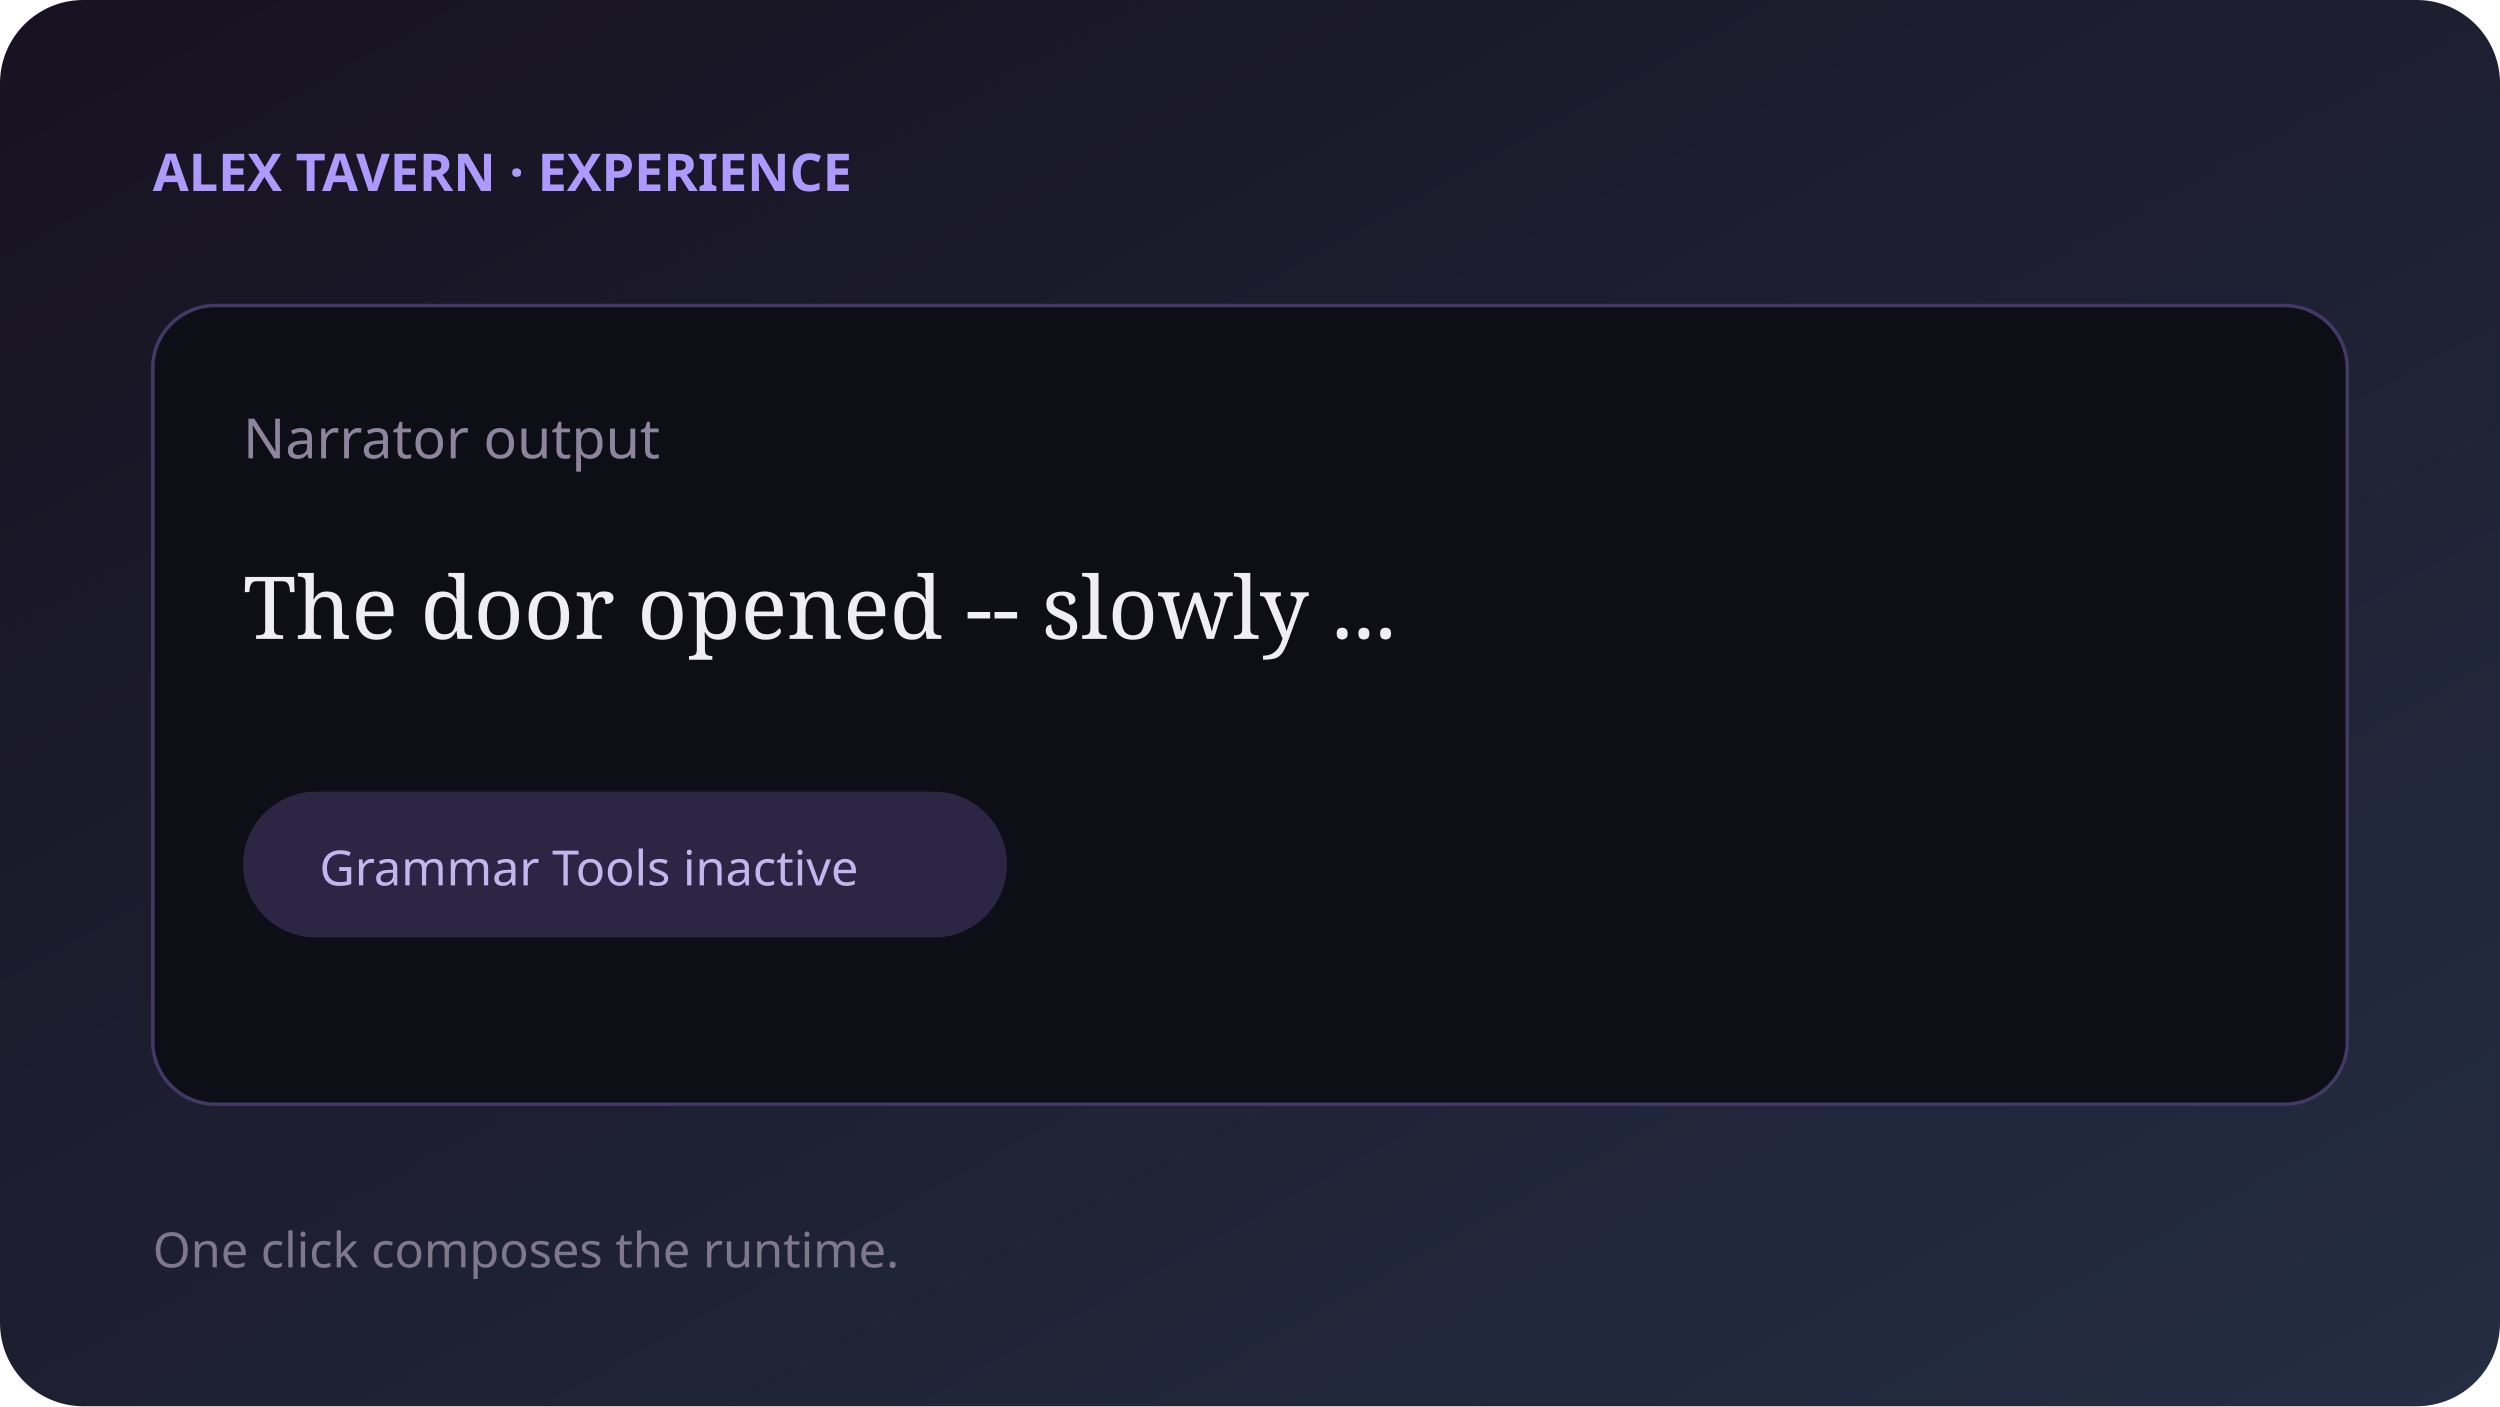
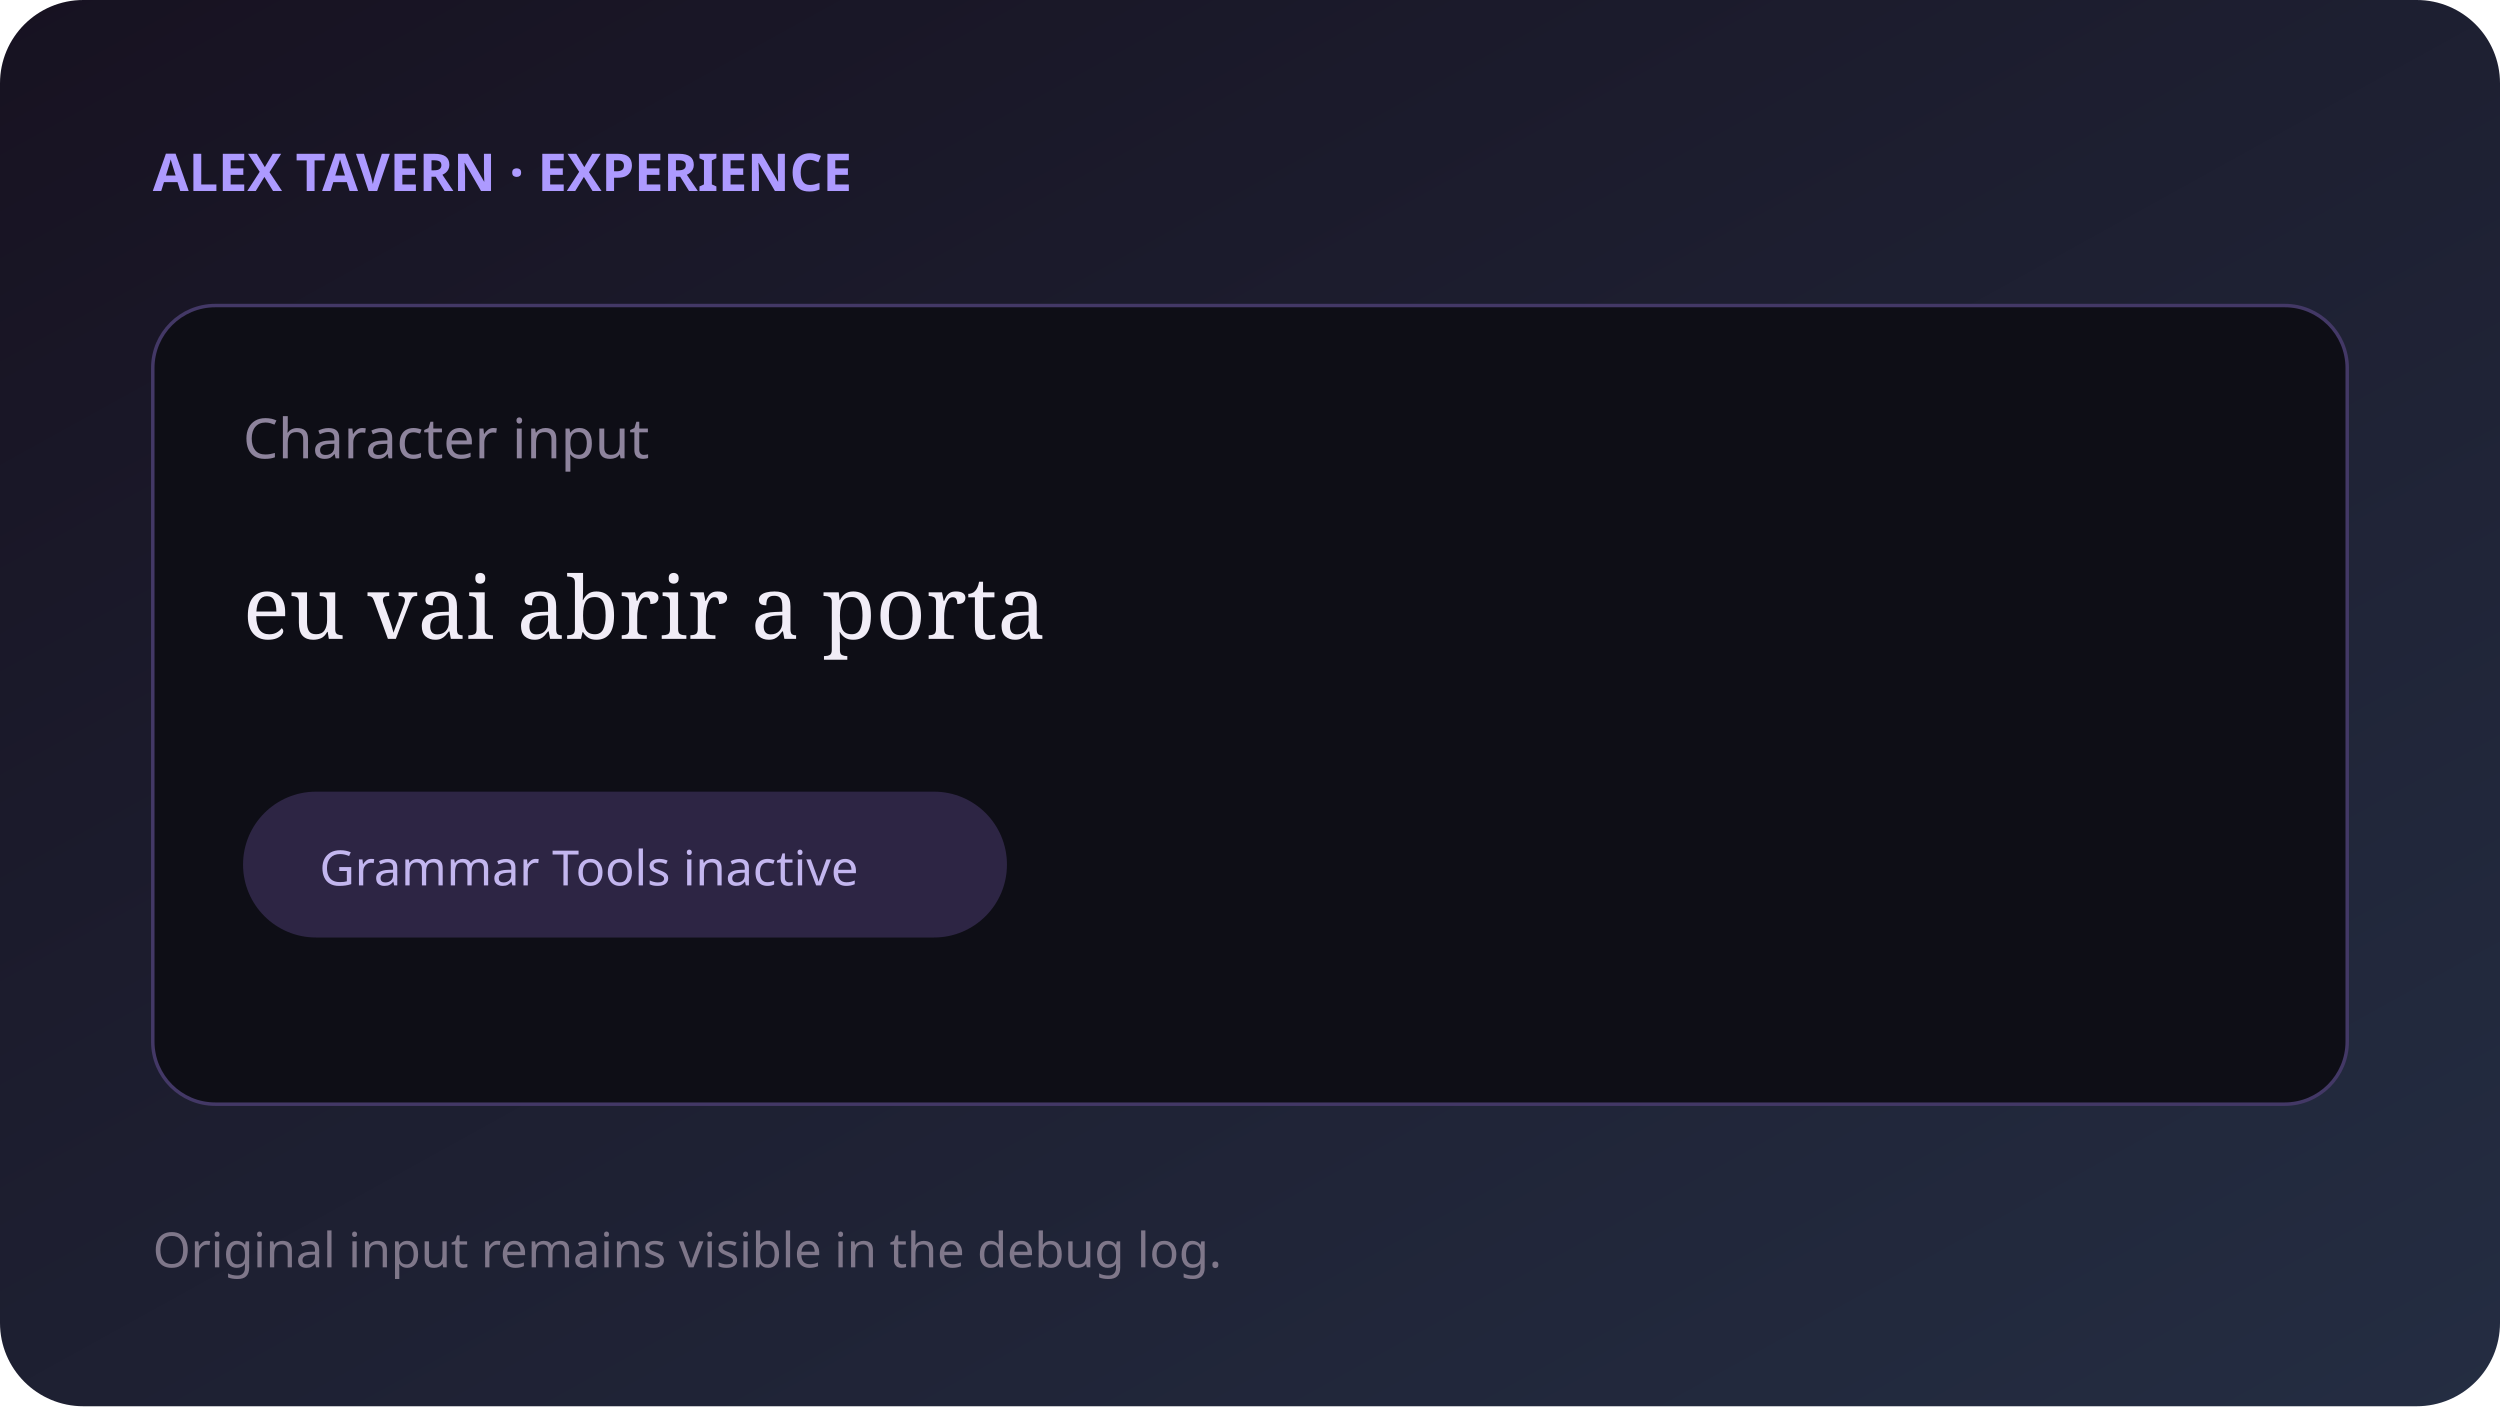
<svg xmlns="http://www.w3.org/2000/svg" width="720" height="405" viewBox="0 0 720 405">
  <defs>
    <linearGradient id="g" x2="1" y2="1">
      <stop stop-color="#171221" />
      <stop offset="1" stop-color="#242d42" />
    </linearGradient>
  </defs>
  <rect width="720" height="405" rx="24" fill="url(#g)" />
  <text x="44" y="55" fill="#ad9aff" font-family="sans-serif" font-size="15" font-weight="700">ALEX TAVERN · EXPERIENCE</text>
  <rect x="44" y="88" width="632" height="230" rx="18" fill="#0e0e16" stroke="#433866" />
-   <text x="70" y="132" fill="#8e849d" font-family="sans-serif" font-size="16">Narrator output</text>
-   <text x="70" y="184" fill="#f1edf7" font-family="serif" font-size="25">The door opened -- slowly ...</text>
+   <text x="70" y="132" fill="#8e849d" font-family="sans-serif" font-size="16">Character input</text>
+   <text x="70" y="184" fill="#f1edf7" font-family="serif" font-size="25">eu vai abrir a porta</text>
  <rect x="70" y="228" width="220" height="42" rx="21" fill="#2d2544" />
  <text x="92" y="255" fill="#c3b6ef" font-family="sans-serif" font-size="14">Grammar Tools inactive</text>
-   <text x="44" y="365" fill="#7f778a" font-family="sans-serif" font-size="14">One click composes the runtime.</text>
+   <text x="44" y="365" fill="#7f778a" font-family="sans-serif" font-size="14">Original input remains visible in the debug log.</text>
</svg>
